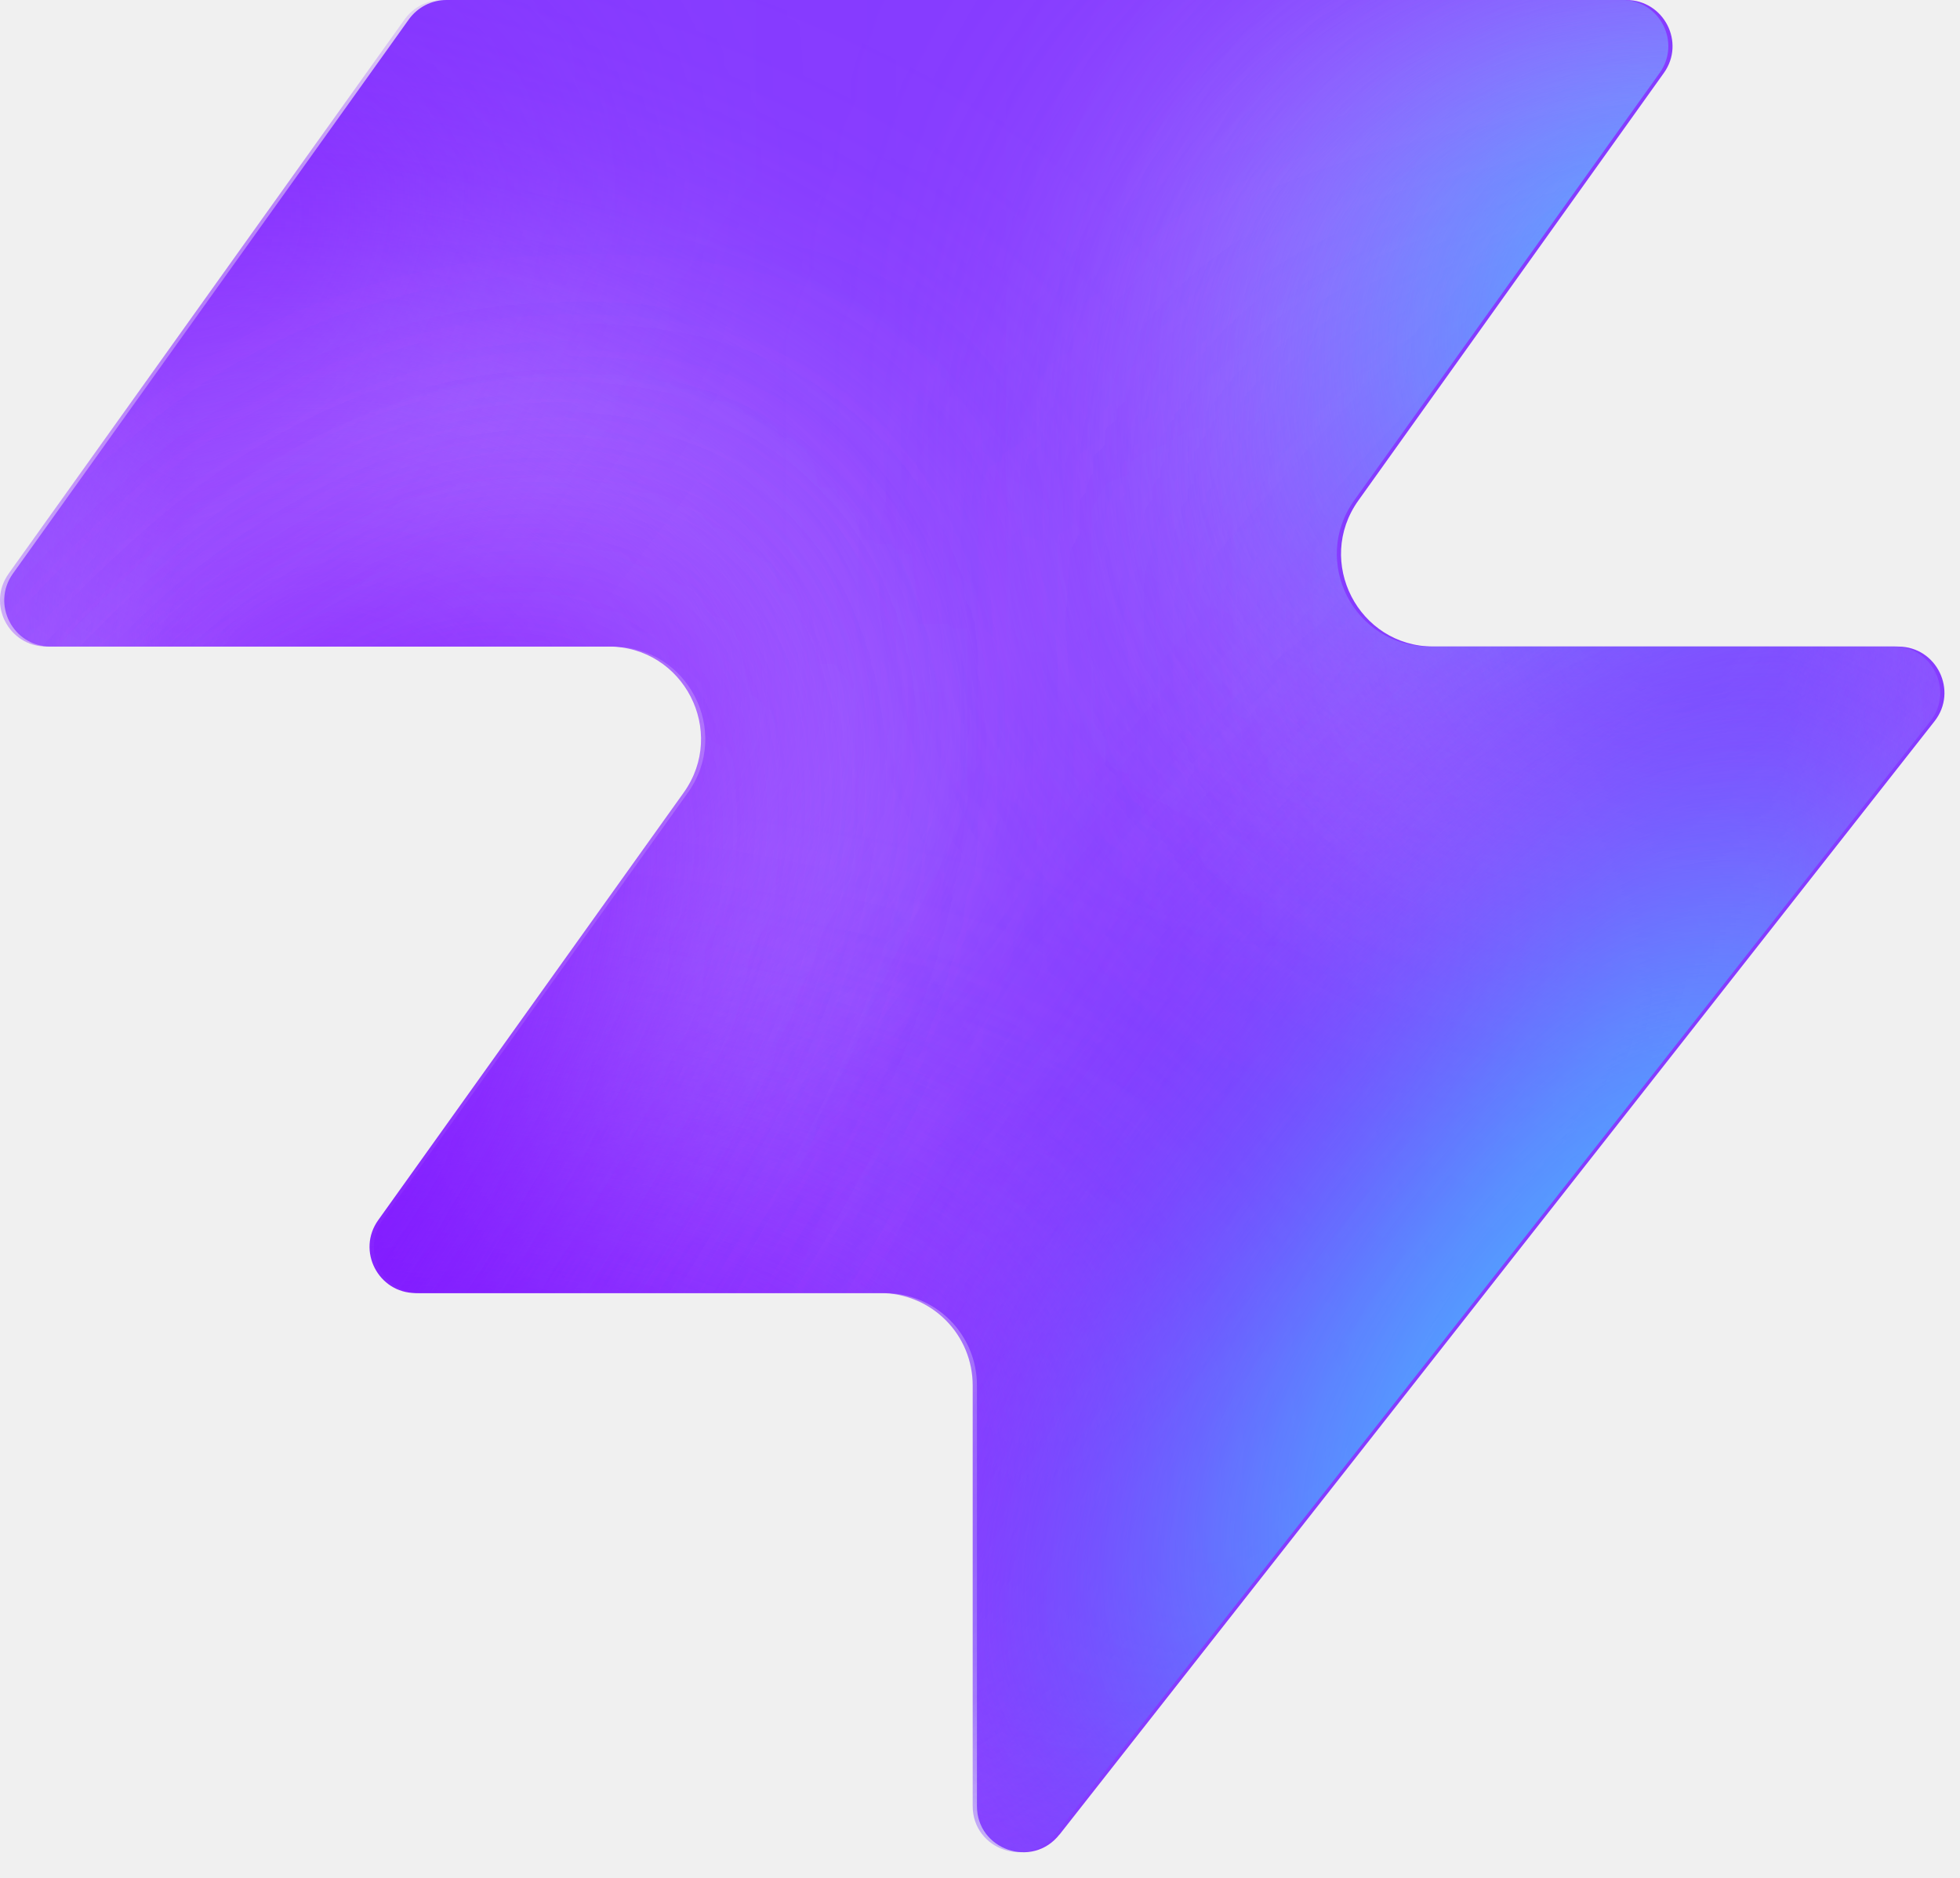
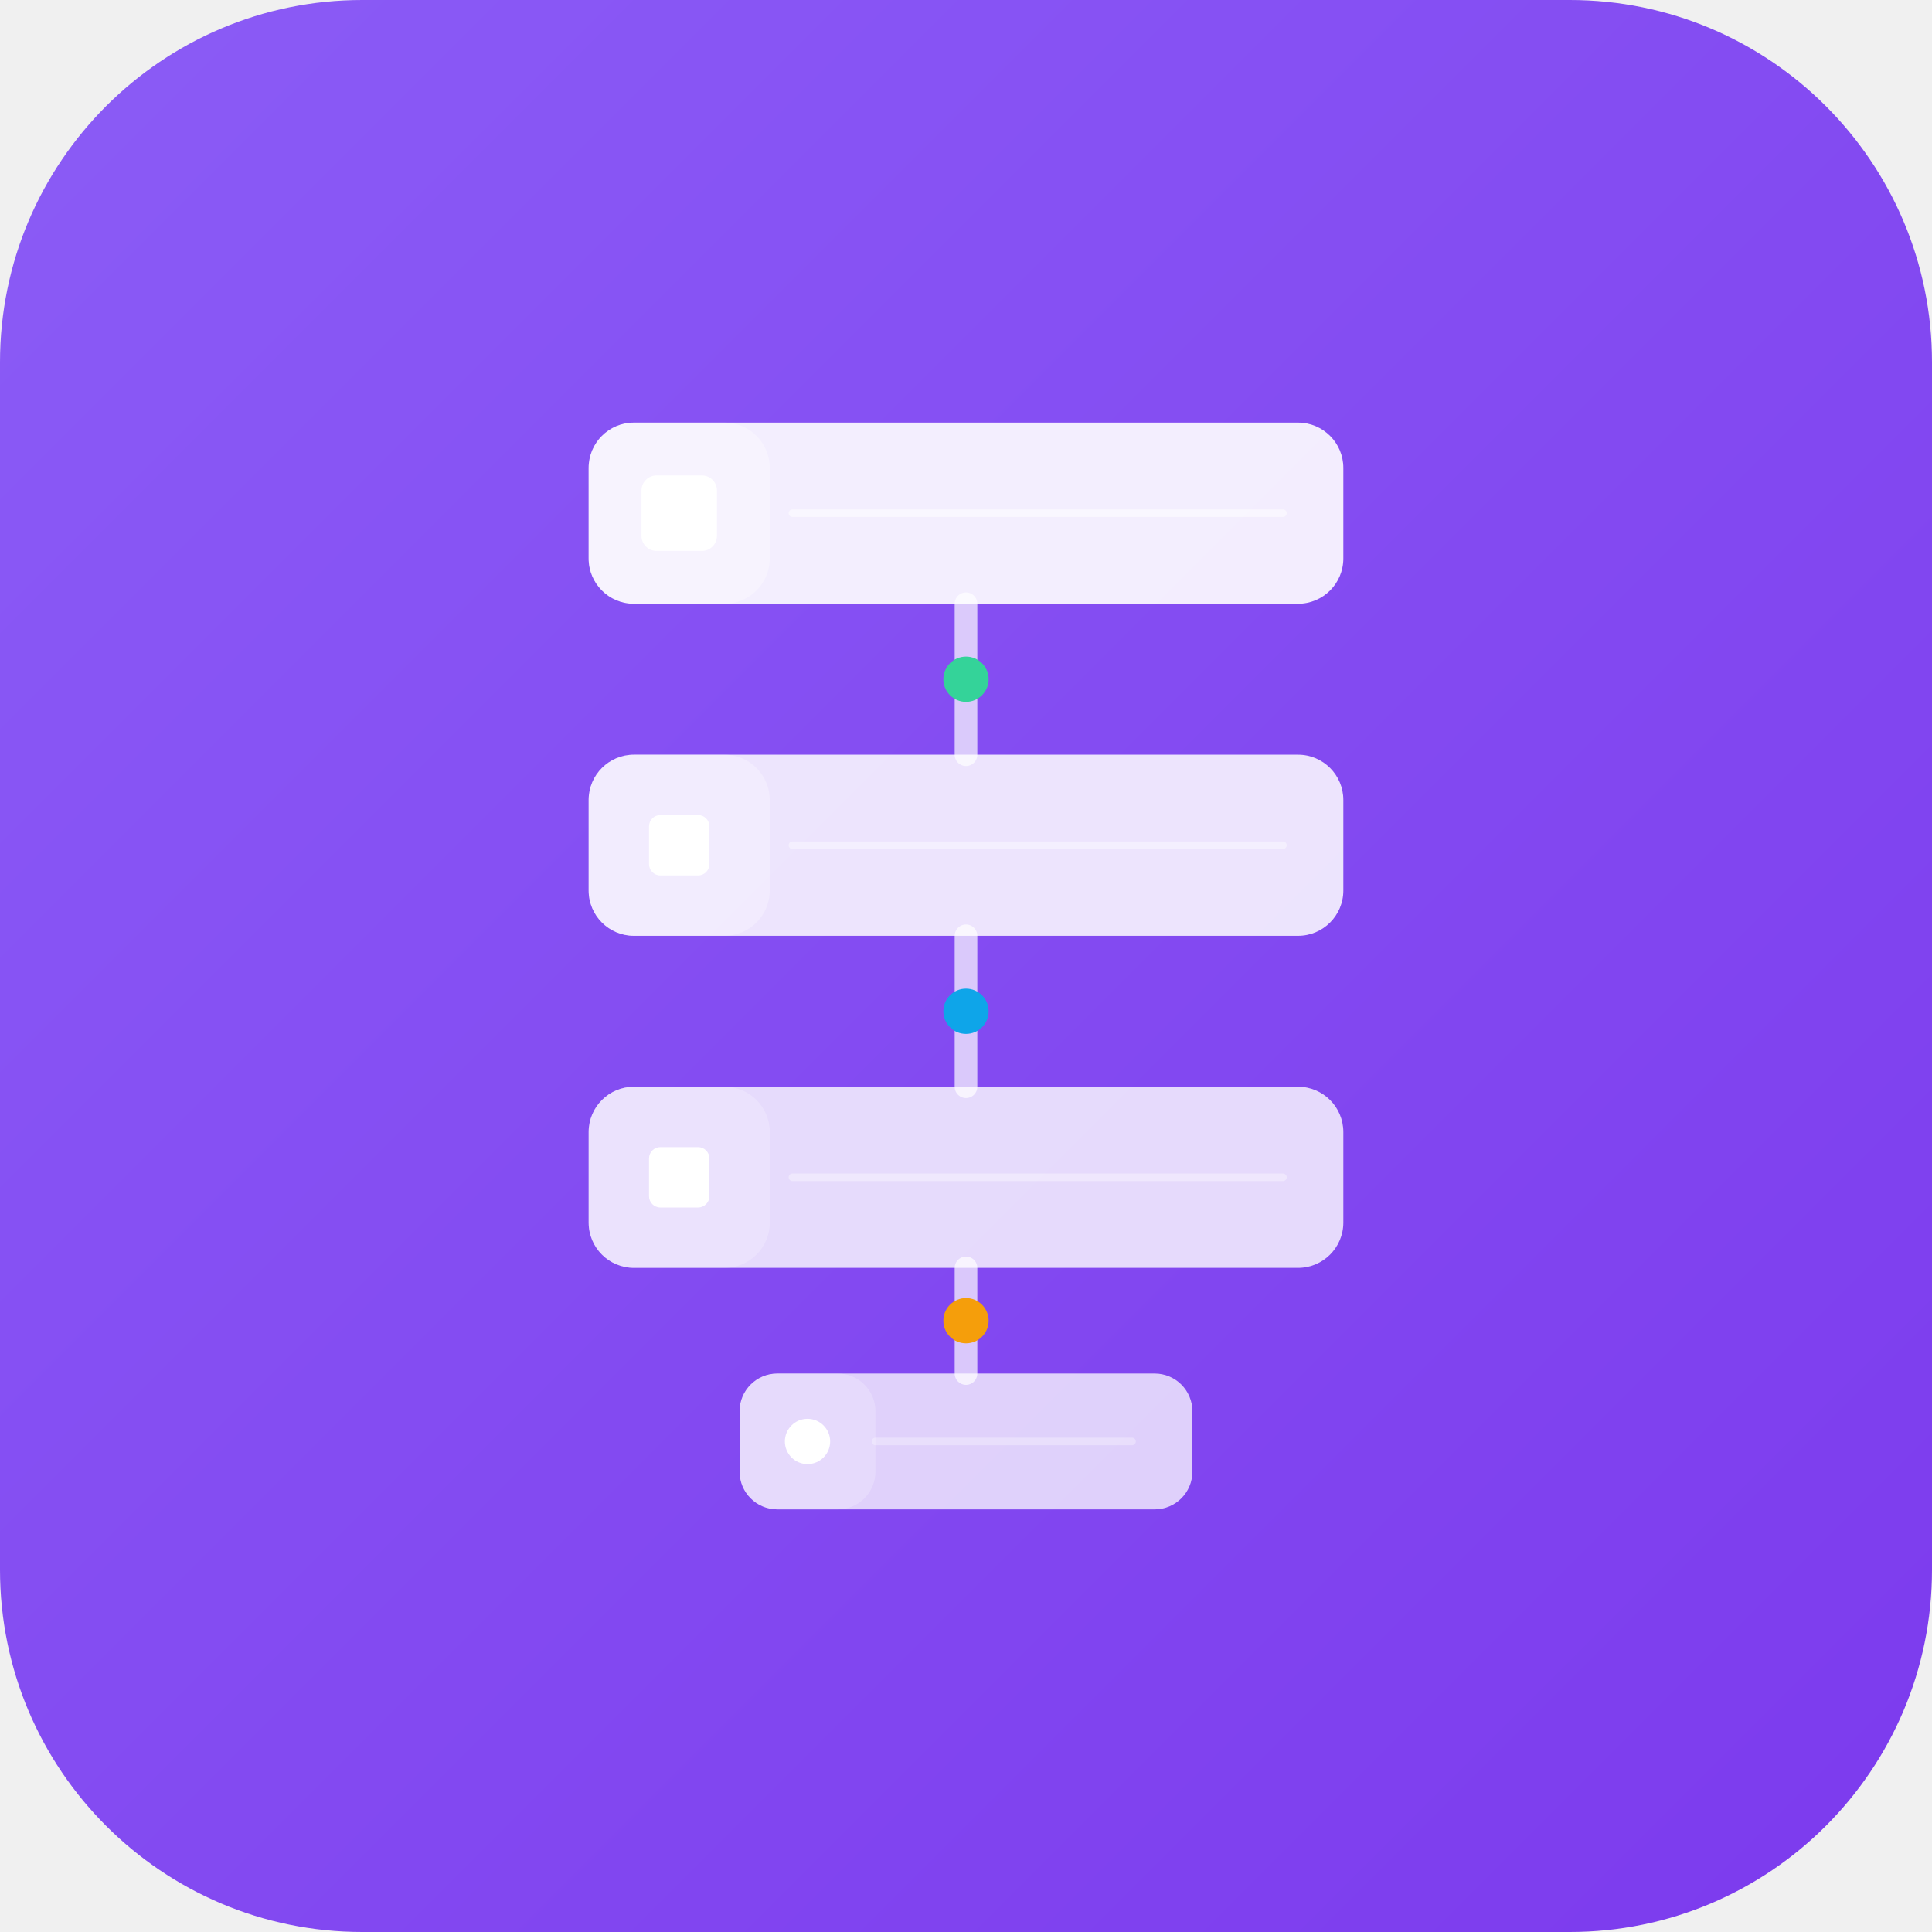
- <svg xmlns="http://www.w3.org/2000/svg" width="48" height="46" fill="none" viewBox="0 0 48 46">
-   <path fill="#863bff" d="M25.946 44.938c-.664.845-2.021.375-2.021-.698V33.937a2.26 2.26 0 0 0-2.262-2.262H10.287c-.92 0-1.456-1.04-.92-1.788l7.48-10.471c1.07-1.497 0-3.578-1.842-3.578H1.237c-.92 0-1.456-1.04-.92-1.788L10.013.474c.214-.297.556-.474.92-.474h28.894c.92 0 1.456 1.04.92 1.788l-7.48 10.471c-1.07 1.498 0 3.579 1.842 3.579h11.377c.943 0 1.473 1.088.89 1.83L25.947 44.94z" style="fill:#863bff;fill:color(display-p3 .525 .23 1);fill-opacity:1" />
-   <mask id="a" width="48" height="46" x="0" y="0" maskUnits="userSpaceOnUse" style="mask-type:alpha">
-     <path fill="#000" d="M25.842 44.938c-.664.844-2.021.375-2.021-.698V33.937a2.26 2.26 0 0 0-2.262-2.262H10.183c-.92 0-1.456-1.04-.92-1.788l7.48-10.471c1.07-1.498 0-3.579-1.842-3.579H1.133c-.92 0-1.456-1.04-.92-1.787L9.91.473c.214-.297.556-.474.92-.474h28.894c.92 0 1.456 1.04.92 1.788l-7.48 10.471c-1.07 1.498 0 3.578 1.842 3.578h11.377c.943 0 1.473 1.088.89 1.832L25.843 44.94z" style="fill:#000;fill-opacity:1" />
-   </mask>
-   <g mask="url(#a)">
-     <g filter="url(#b)">
-       <ellipse cx="5.508" cy="14.704" fill="#ede6ff" rx="5.508" ry="14.704" style="fill:#ede6ff;fill:color(display-p3 .927 .903 1);fill-opacity:1" transform="matrix(.00324 1 1 -.00324 -4.47 31.516)" />
-     </g>
-     <g filter="url(#c)">
-       <ellipse cx="10.399" cy="29.851" fill="#ede6ff" rx="10.399" ry="29.851" style="fill:#ede6ff;fill:color(display-p3 .927 .903 1);fill-opacity:1" transform="matrix(.00324 1 1 -.00324 -39.328 7.883)" />
-     </g>
-     <g filter="url(#d)">
-       <ellipse cx="5.508" cy="30.487" fill="#7e14ff" rx="5.508" ry="30.487" style="fill:#7e14ff;fill:color(display-p3 .492 .077 1);fill-opacity:1" transform="rotate(89.814 -25.913 -14.639)scale(1 -1)" />
-     </g>
-     <g filter="url(#e)">
-       <ellipse cx="5.508" cy="30.599" fill="#7e14ff" rx="5.508" ry="30.599" style="fill:#7e14ff;fill:color(display-p3 .492 .077 1);fill-opacity:1" transform="rotate(89.814 -32.644 -3.334)scale(1 -1)" />
-     </g>
-     <g filter="url(#f)">
-       <ellipse cx="5.508" cy="30.599" fill="#7e14ff" rx="5.508" ry="30.599" style="fill:#7e14ff;fill:color(display-p3 .492 .077 1);fill-opacity:1" transform="matrix(.00324 1 1 -.00324 -34.34 30.47)" />
-     </g>
-     <g filter="url(#g)">
-       <ellipse cx="14.072" cy="22.078" fill="#ede6ff" rx="14.072" ry="22.078" style="fill:#ede6ff;fill:color(display-p3 .927 .903 1);fill-opacity:1" transform="rotate(93.35 24.506 48.493)scale(-1 1)" />
-     </g>
-     <g filter="url(#h)">
-       <ellipse cx="3.47" cy="21.501" fill="#7e14ff" rx="3.47" ry="21.501" style="fill:#7e14ff;fill:color(display-p3 .492 .077 1);fill-opacity:1" transform="rotate(89.009 28.708 47.59)scale(-1 1)" />
-     </g>
-     <g filter="url(#i)">
-       <ellipse cx="3.47" cy="21.501" fill="#7e14ff" rx="3.47" ry="21.501" style="fill:#7e14ff;fill:color(display-p3 .492 .077 1);fill-opacity:1" transform="rotate(89.009 28.708 47.59)scale(-1 1)" />
-     </g>
-     <g filter="url(#j)">
-       <ellipse cx=".387" cy="8.972" fill="#7e14ff" rx="4.407" ry="29.108" style="fill:#7e14ff;fill:color(display-p3 .492 .077 1);fill-opacity:1" transform="rotate(39.51 .387 8.972)" />
-     </g>
-     <g filter="url(#k)">
-       <ellipse cx="47.523" cy="-6.092" fill="#7e14ff" rx="4.407" ry="29.108" style="fill:#7e14ff;fill:color(display-p3 .492 .077 1);fill-opacity:1" transform="rotate(37.892 47.523 -6.092)" />
-     </g>
-     <g filter="url(#l)">
-       <ellipse cx="41.412" cy="6.333" fill="#47bfff" rx="5.971" ry="9.665" style="fill:#47bfff;fill:color(display-p3 .28 .748 1);fill-opacity:1" transform="rotate(37.892 41.412 6.333)" />
-     </g>
-     <g filter="url(#m)">
-       <ellipse cx="-1.879" cy="38.332" fill="#7e14ff" rx="4.407" ry="29.108" style="fill:#7e14ff;fill:color(display-p3 .492 .077 1);fill-opacity:1" transform="rotate(37.892 -1.88 38.332)" />
-     </g>
-     <g filter="url(#n)">
-       <ellipse cx="-1.879" cy="38.332" fill="#7e14ff" rx="4.407" ry="29.108" style="fill:#7e14ff;fill:color(display-p3 .492 .077 1);fill-opacity:1" transform="rotate(37.892 -1.88 38.332)" />
-     </g>
-     <g filter="url(#o)">
-       <ellipse cx="35.651" cy="29.907" fill="#7e14ff" rx="4.407" ry="29.108" style="fill:#7e14ff;fill:color(display-p3 .492 .077 1);fill-opacity:1" transform="rotate(37.892 35.651 29.907)" />
-     </g>
-     <g filter="url(#p)">
-       <ellipse cx="38.418" cy="32.4" fill="#47bfff" rx="5.971" ry="15.297" style="fill:#47bfff;fill:color(display-p3 .28 .748 1);fill-opacity:1" transform="rotate(37.892 38.418 32.4)" />
-     </g>
-   </g>
+ <svg xmlns="http://www.w3.org/2000/svg" viewBox="0 0 512 512">
  <defs>
-     <filter id="b" width="60.045" height="41.654" x="-19.77" y="16.149" color-interpolation-filters="sRGB" filterUnits="userSpaceOnUse">
-       <feFlood flood-opacity="0" result="BackgroundImageFix" />
-       <feBlend in="SourceGraphic" in2="BackgroundImageFix" result="shape" />
-       <feGaussianBlur result="effect1_foregroundBlur_2002_17158" stdDeviation="7.659" />
-     </filter>
-     <filter id="c" width="90.34" height="51.437" x="-54.613" y="-7.533" color-interpolation-filters="sRGB" filterUnits="userSpaceOnUse">
-       <feFlood flood-opacity="0" result="BackgroundImageFix" />
-       <feBlend in="SourceGraphic" in2="BackgroundImageFix" result="shape" />
-       <feGaussianBlur result="effect1_foregroundBlur_2002_17158" stdDeviation="7.659" />
-     </filter>
-     <filter id="d" width="79.355" height="29.4" x="-49.64" y="2.03" color-interpolation-filters="sRGB" filterUnits="userSpaceOnUse">
-       <feFlood flood-opacity="0" result="BackgroundImageFix" />
-       <feBlend in="SourceGraphic" in2="BackgroundImageFix" result="shape" />
-       <feGaussianBlur result="effect1_foregroundBlur_2002_17158" stdDeviation="4.596" />
-     </filter>
-     <filter id="e" width="79.579" height="29.4" x="-45.045" y="20.029" color-interpolation-filters="sRGB" filterUnits="userSpaceOnUse">
-       <feFlood flood-opacity="0" result="BackgroundImageFix" />
-       <feBlend in="SourceGraphic" in2="BackgroundImageFix" result="shape" />
-       <feGaussianBlur result="effect1_foregroundBlur_2002_17158" stdDeviation="4.596" />
-     </filter>
-     <filter id="f" width="79.579" height="29.4" x="-43.513" y="21.178" color-interpolation-filters="sRGB" filterUnits="userSpaceOnUse">
-       <feFlood flood-opacity="0" result="BackgroundImageFix" />
-       <feBlend in="SourceGraphic" in2="BackgroundImageFix" result="shape" />
-       <feGaussianBlur result="effect1_foregroundBlur_2002_17158" stdDeviation="4.596" />
-     </filter>
-     <filter id="g" width="74.749" height="58.852" x="15.756" y="-17.901" color-interpolation-filters="sRGB" filterUnits="userSpaceOnUse">
-       <feFlood flood-opacity="0" result="BackgroundImageFix" />
-       <feBlend in="SourceGraphic" in2="BackgroundImageFix" result="shape" />
-       <feGaussianBlur result="effect1_foregroundBlur_2002_17158" stdDeviation="7.659" />
-     </filter>
-     <filter id="h" width="61.377" height="25.362" x="23.548" y="2.284" color-interpolation-filters="sRGB" filterUnits="userSpaceOnUse">
-       <feFlood flood-opacity="0" result="BackgroundImageFix" />
-       <feBlend in="SourceGraphic" in2="BackgroundImageFix" result="shape" />
-       <feGaussianBlur result="effect1_foregroundBlur_2002_17158" stdDeviation="4.596" />
-     </filter>
-     <filter id="i" width="61.377" height="25.362" x="23.548" y="2.284" color-interpolation-filters="sRGB" filterUnits="userSpaceOnUse">
-       <feFlood flood-opacity="0" result="BackgroundImageFix" />
-       <feBlend in="SourceGraphic" in2="BackgroundImageFix" result="shape" />
-       <feGaussianBlur result="effect1_foregroundBlur_2002_17158" stdDeviation="4.596" />
-     </filter>
-     <filter id="j" width="56.045" height="63.649" x="-27.636" y="-22.853" color-interpolation-filters="sRGB" filterUnits="userSpaceOnUse">
-       <feFlood flood-opacity="0" result="BackgroundImageFix" />
-       <feBlend in="SourceGraphic" in2="BackgroundImageFix" result="shape" />
-       <feGaussianBlur result="effect1_foregroundBlur_2002_17158" stdDeviation="4.596" />
-     </filter>
-     <filter id="k" width="54.814" height="64.646" x="20.116" y="-38.415" color-interpolation-filters="sRGB" filterUnits="userSpaceOnUse">
-       <feFlood flood-opacity="0" result="BackgroundImageFix" />
-       <feBlend in="SourceGraphic" in2="BackgroundImageFix" result="shape" />
-       <feGaussianBlur result="effect1_foregroundBlur_2002_17158" stdDeviation="4.596" />
-     </filter>
-     <filter id="l" width="33.541" height="35.313" x="24.641" y="-11.323" color-interpolation-filters="sRGB" filterUnits="userSpaceOnUse">
-       <feFlood flood-opacity="0" result="BackgroundImageFix" />
-       <feBlend in="SourceGraphic" in2="BackgroundImageFix" result="shape" />
-       <feGaussianBlur result="effect1_foregroundBlur_2002_17158" stdDeviation="4.596" />
-     </filter>
-     <filter id="m" width="54.814" height="64.646" x="-29.286" y="6.009" color-interpolation-filters="sRGB" filterUnits="userSpaceOnUse">
-       <feFlood flood-opacity="0" result="BackgroundImageFix" />
-       <feBlend in="SourceGraphic" in2="BackgroundImageFix" result="shape" />
-       <feGaussianBlur result="effect1_foregroundBlur_2002_17158" stdDeviation="4.596" />
-     </filter>
-     <filter id="n" width="54.814" height="64.646" x="-29.286" y="6.009" color-interpolation-filters="sRGB" filterUnits="userSpaceOnUse">
-       <feFlood flood-opacity="0" result="BackgroundImageFix" />
-       <feBlend in="SourceGraphic" in2="BackgroundImageFix" result="shape" />
-       <feGaussianBlur result="effect1_foregroundBlur_2002_17158" stdDeviation="4.596" />
-     </filter>
-     <filter id="o" width="54.814" height="64.646" x="8.244" y="-2.416" color-interpolation-filters="sRGB" filterUnits="userSpaceOnUse">
-       <feFlood flood-opacity="0" result="BackgroundImageFix" />
-       <feBlend in="SourceGraphic" in2="BackgroundImageFix" result="shape" />
-       <feGaussianBlur result="effect1_foregroundBlur_2002_17158" stdDeviation="4.596" />
-     </filter>
-     <filter id="p" width="39.409" height="43.623" x="18.713" y="10.588" color-interpolation-filters="sRGB" filterUnits="userSpaceOnUse">
-       <feFlood flood-opacity="0" result="BackgroundImageFix" />
-       <feBlend in="SourceGraphic" in2="BackgroundImageFix" result="shape" />
-       <feGaussianBlur result="effect1_foregroundBlur_2002_17158" stdDeviation="4.596" />
-     </filter>
+     <linearGradient id="bg" x1="0" y1="0" x2="1" y2="1">
+       <stop offset="0%" stop-color="#8b5cf6" />
+       <stop offset="100%" stop-color="#7c3aed" />
+     </linearGradient>
  </defs>
+   <rect width="512" height="512" rx="96" fill="url(#bg)" />
+   <rect x="156" y="112" width="200" height="48" rx="12" fill="rgba(255,255,255,0.9)" />
+   <rect x="156" y="112" width="48" height="48" rx="12" fill="rgba(255,255,255,0.3)" />
+   <rect x="170" y="126" width="20" height="20" rx="4" fill="white" />
+   <line x1="210" y1="136" x2="340" y2="136" stroke="rgba(255,255,255,0.5)" stroke-width="2" stroke-linecap="round" />
+   <line x1="256" y1="160" x2="256" y2="200" stroke="rgba(255,255,255,0.7)" stroke-width="6" stroke-linecap="round" />
+   <circle cx="256" cy="180" r="6" fill="#34d399" />
+   <rect x="156" y="200" width="200" height="48" rx="12" fill="rgba(255,255,255,0.85)" />
+   <rect x="156" y="200" width="48" height="48" rx="12" fill="rgba(255,255,255,0.25)" />
+   <rect x="172" y="216" width="16" height="16" rx="3" fill="white" />
+   <line x1="210" y1="224" x2="340" y2="224" stroke="rgba(255,255,255,0.4)" stroke-width="2" stroke-linecap="round" />
+   <line x1="256" y1="248" x2="256" y2="288" stroke="rgba(255,255,255,0.7)" stroke-width="6" stroke-linecap="round" />
+   <circle cx="256" cy="268" r="6" fill="#0ea5e9" />
+   <rect x="156" y="288" width="200" height="48" rx="12" fill="rgba(255,255,255,0.8)" />
+   <rect x="156" y="288" width="48" height="48" rx="12" fill="rgba(255,255,255,0.2)" />
+   <rect x="172" y="304" width="16" height="16" rx="3" fill="white" />
+   <line x1="210" y1="312" x2="340" y2="312" stroke="rgba(255,255,255,0.35)" stroke-width="2" stroke-linecap="round" />
+   <line x1="256" y1="336" x2="256" y2="364" stroke="rgba(255,255,255,0.7)" stroke-width="6" stroke-linecap="round" />
+   <circle cx="256" cy="350" r="6" fill="#f59e0b" />
+   <rect x="196" y="364" width="120" height="36" rx="10" fill="rgba(255,255,255,0.75)" />
+   <rect x="196" y="364" width="36" height="36" rx="10" fill="rgba(255,255,255,0.2)" />
+   <circle cx="214" cy="382" r="6" fill="white" />
+   <line x1="232" y1="382" x2="300" y2="382" stroke="rgba(255,255,255,0.3)" stroke-width="2" stroke-linecap="round" />
</svg>
